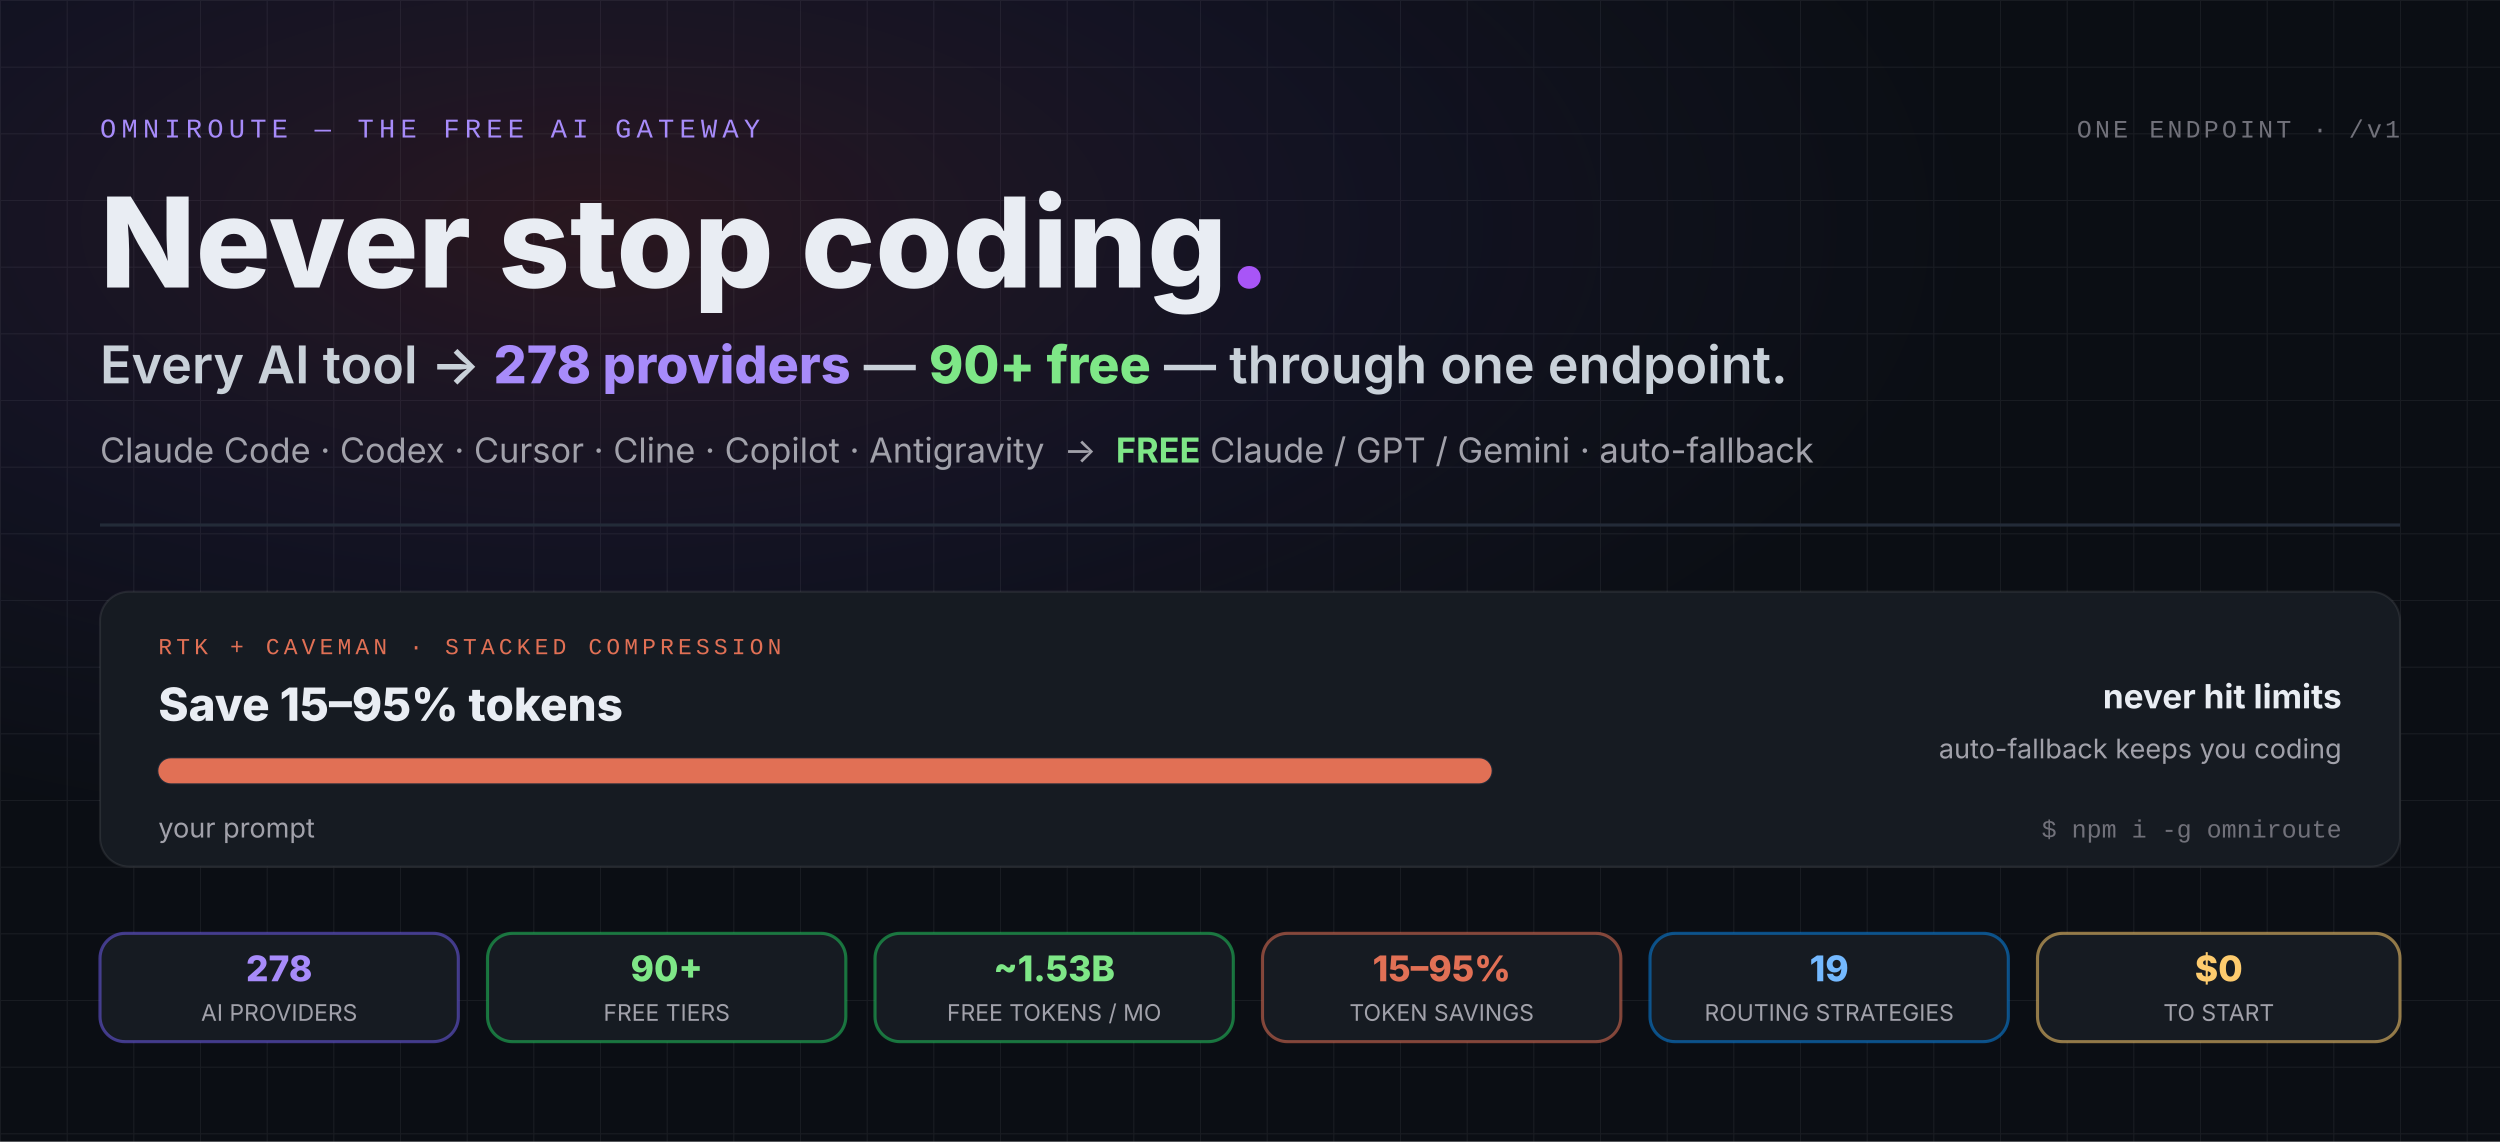
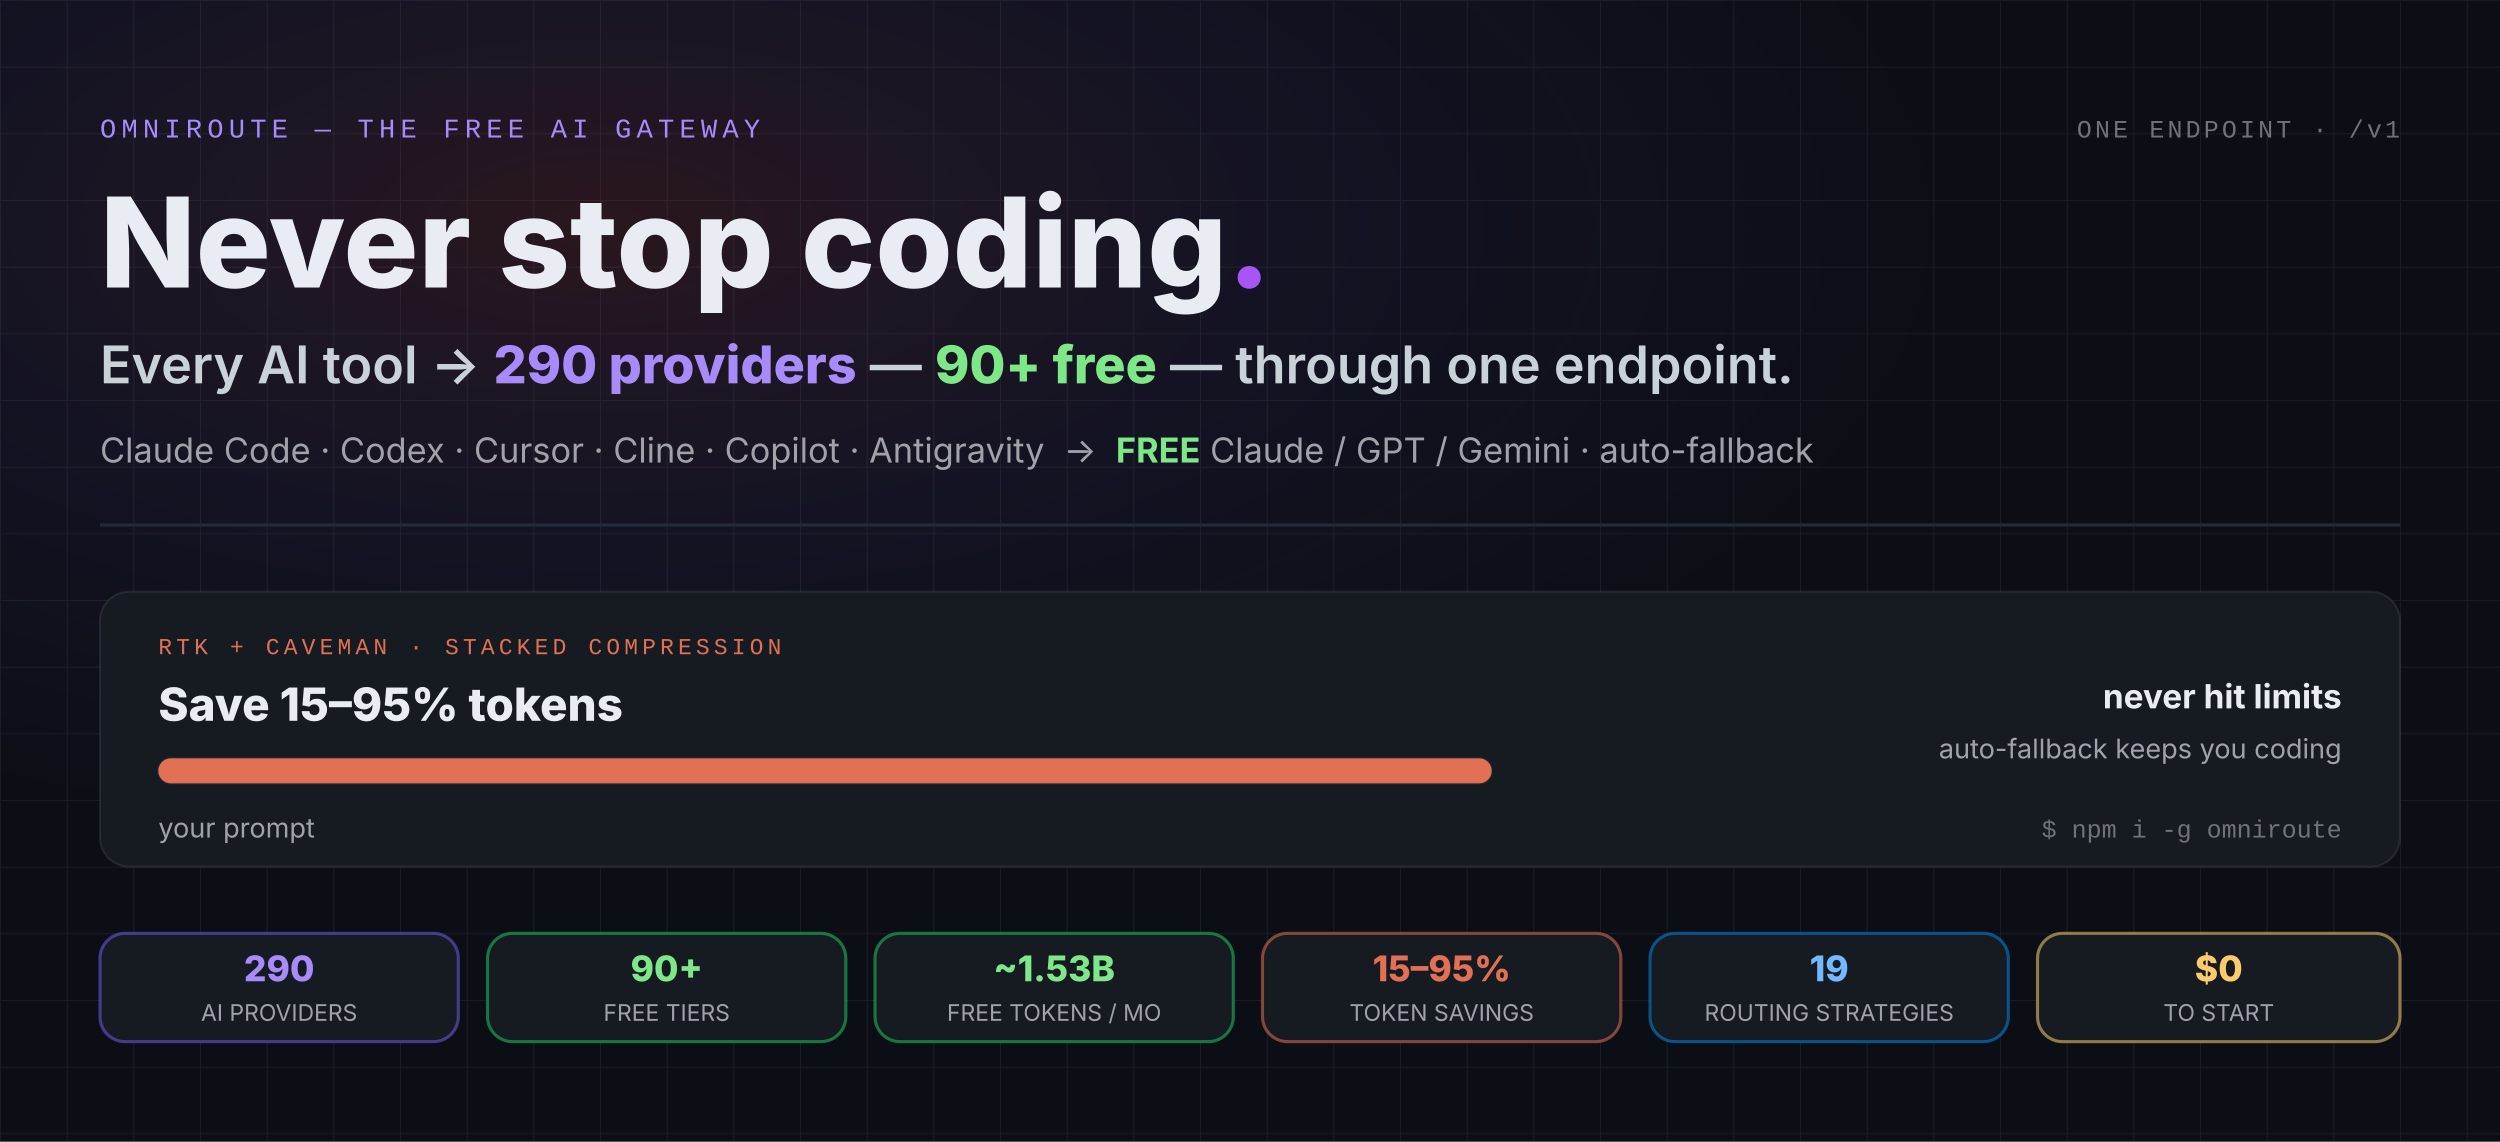
- <svg xmlns="http://www.w3.org/2000/svg" viewBox="0 0 1200 548" role="img" aria-label="OmniRoute hero: Never stop coding. Every AI tool to 278 providers — 90+ free — through one endpoint. Claude Code, Codex, Cursor, Cline, Copilot and Antigravity into free Claude, GPT and Gemini with auto-fallback. RTK + Caveman stacked compression saves 15 to 95 percent of tokens — about 89 percent average on tool-heavy sessions — so you never hit limits. Stats: 278 AI providers, 90+ free tiers, about 1.53B free tokens per month, 15 to 95 percent token savings, 19 routing strategies, zero dollars to start.">
+ <svg xmlns="http://www.w3.org/2000/svg" viewBox="0 0 1200 548" role="img" aria-label="OmniRoute hero: Never stop coding. Every AI tool to 290 providers — 90+ free — through one endpoint. Claude Code, Codex, Cursor, Cline, Copilot and Antigravity into free Claude, GPT and Gemini with auto-fallback. RTK + Caveman stacked compression saves 15 to 95 percent of tokens — about 89 percent average on tool-heavy sessions — so you never hit limits. Stats: 290 AI providers, 90+ free tiers, about 1.53B free tokens per month, 15 to 95 percent token savings, 19 routing strategies, zero dollars to start.">
  <defs>
    <pattern id="gridPaperH" width="32" height="32" patternUnits="userSpaceOnUse">
      <path d="M 32 0 L 0 0 0 32" fill="none" stroke="#ffffff" stroke-opacity="0.06" stroke-width="1" />
    </pattern>
    <radialGradient id="bgGlowH" cx="24%" cy="20%" r="55%">
      <stop offset="0%" stop-color="#e54d5e" stop-opacity="0.14" />
      <stop offset="55%" stop-color="#8b5cf6" stop-opacity="0.06" />
      <stop offset="100%" stop-color="#6366f1" stop-opacity="0" />
    </radialGradient>
    <linearGradient id="gradBrandH" x1="0" y1="0" x2="1" y2="1">
      <stop offset="0%" stop-color="#e54d5e" />
      <stop offset="100%" stop-color="#a855f7" />
    </linearGradient>
    <path id="dividerPathH" d="M 48,252 L 1152,252" />
  </defs>
  <rect width="1200" height="548" fill="#0b0e14" />
  <rect width="1200" height="548" fill="url(#gridPaperH)" />
  <rect width="1200" height="548" fill="url(#bgGlowH)" />
  <text x="48" y="66" font-family="Consolas, 'Courier New', monospace" font-size="13" letter-spacing="2.5" fill="#a78bfa">OMNIROUTE — THE FREE AI GATEWAY</text>
  <text x="1152" y="66" text-anchor="end" font-family="Consolas, 'Courier New', monospace" font-size="12" letter-spacing="1.5" fill="#71717a">ONE ENDPOINT · /v1</text>
  <text x="48" y="138" font-family="Inter, 'Segoe UI', Arial, Helvetica, system-ui, sans-serif" font-size="60" font-weight="800" fill="#e9edf3">Never stop coding<tspan fill="#a855f7">.</tspan>
  </text>
-   <text x="48" y="184" font-family="Inter, 'Segoe UI', Arial, Helvetica, system-ui, sans-serif" font-size="25" font-weight="600" fill="#c9d1d9">Every AI tool → <tspan fill="#a78bfa" font-weight="800">278 providers</tspan> — <tspan fill="#7ee787" font-weight="800">90+ free</tspan> — through one endpoint.</text>
+   <text x="48" y="184" font-family="Inter, 'Segoe UI', Arial, Helvetica, system-ui, sans-serif" font-size="25" font-weight="600" fill="#c9d1d9">Every AI tool → <tspan fill="#a78bfa" font-weight="800">290 providers</tspan> — <tspan fill="#7ee787" font-weight="800">90+ free</tspan> — through one endpoint.</text>
  <text x="48" y="222" font-family="Inter, 'Segoe UI', Arial, Helvetica, system-ui, sans-serif" font-size="16.5" fill="#a1a1aa">Claude Code · Codex · Cursor · Cline · Copilot · Antigravity  →  <tspan fill="#7ee787" font-weight="700">FREE</tspan> Claude / GPT / Gemini · auto-fallback</text>
  <line x1="48" y1="252" x2="1152" y2="252" stroke="#232b38" stroke-width="1.5" />
  <circle r="4" fill="url(#gradBrandH)" opacity="0">
    <animateMotion dur="6s" repeatCount="indefinite" keyPoints="0;1" keyTimes="0;1" calcMode="linear">
      <mpath href="#dividerPathH" />
    </animateMotion>
    <animate attributeName="opacity" values="0;0.9;0.9;0" keyTimes="0;0.08;0.6;0.75" dur="6s" repeatCount="indefinite" />
  </circle>
  <g>
    <rect x="48" y="284" width="1104" height="132" rx="14" fill="#161b22" stroke="#ffffff" stroke-opacity="0.08" stroke-width="1" />
    <text x="76" y="314" font-family="Consolas, 'Courier New', monospace" font-size="11" letter-spacing="2" fill="#e17055">RTK + CAVEMAN · STACKED COMPRESSION</text>
    <text x="76" y="346" font-family="Inter, 'Segoe UI', Arial, Helvetica, system-ui, sans-serif" font-size="22" font-weight="800" fill="#e9edf3">Save 15–95% tokens</text>
    <rect x="76" y="364" width="640" height="12" rx="6" fill="#0b0e14" stroke="#232b38" stroke-width="1" />
    <rect x="76" y="364" width="640" height="12" rx="6" fill="#e17055">
      <animate attributeName="width" values="640;640;70;70;640" keyTimes="0;0.12;0.5;0.88;1" dur="8s" repeatCount="indefinite" calcMode="spline" keySplines="0.4 0 0.2 1;0.4 0 0.2 1;0.4 0 0.2 1;0.4 0 0.2 1" />
    </rect>
    <text x="76" y="402" font-family="Inter, 'Segoe UI', Arial, Helvetica, system-ui, sans-serif" font-size="13" fill="#a1a1aa">your prompt
      <animate attributeName="opacity" values="1;1;0;0;1" keyTimes="0;0.12;0.35;0.88;1" dur="8s" repeatCount="indefinite" calcMode="discrete" />
    </text>
    <text x="76" y="402" font-family="Inter, 'Segoe UI', Arial, Helvetica, system-ui, sans-serif" font-size="13" font-weight="700" fill="#e17055" opacity="0">−89% avg on tool-heavy sessions
      <animate attributeName="opacity" values="0;0;1;1;0" keyTimes="0;0.35;0.36;0.88;1" dur="8s" repeatCount="indefinite" calcMode="discrete" />
    </text>
    <text x="1124" y="340" text-anchor="end" font-family="Inter, 'Segoe UI', Arial, Helvetica, system-ui, sans-serif" font-size="16" font-weight="700" fill="#e9edf3">never hit limits</text>
    <text x="1124" y="364" text-anchor="end" font-family="Inter, 'Segoe UI', Arial, Helvetica, system-ui, sans-serif" font-size="13" fill="#a1a1aa">auto-fallback keeps you coding</text>
    <text x="1124" y="402" text-anchor="end" font-family="Consolas, 'Courier New', monospace" font-size="12" fill="#71717a">$ npm i -g omniroute</text>
  </g>
  <g font-family="Inter, 'Segoe UI', Arial, Helvetica, system-ui, sans-serif" text-anchor="middle">
    <rect x="48" y="448" width="172" height="52" rx="12" fill="#161b22" stroke="#6c5ce7" stroke-opacity="0.55" stroke-width="1.5" />
-     <text x="134" y="471" font-size="17" font-weight="800" fill="#a78bfa">278</text>
+     <text x="134" y="471" font-size="17" font-weight="800" fill="#a78bfa">290</text>
    <text x="134" y="490" font-size="11" fill="#a1a1aa">AI PROVIDERS</text>
    <rect x="234" y="448" width="172" height="52" rx="12" fill="#161b22" stroke="#22c55e" stroke-opacity="0.55" stroke-width="1.5" />
    <text x="320" y="471" font-size="17" font-weight="800" fill="#7ee787">90+</text>
    <text x="320" y="490" font-size="11" fill="#a1a1aa">FREE TIERS</text>
    <rect x="420" y="448" width="172" height="52" rx="12" fill="#161b22" stroke="#22c55e" stroke-opacity="0.55" stroke-width="1.5" />
    <text x="506" y="471" font-size="17" font-weight="800" fill="#7ee787">~1.53B</text>
    <text x="506" y="490" font-size="11" fill="#a1a1aa">FREE TOKENS / MO</text>
    <rect x="606" y="448" width="172" height="52" rx="12" fill="#161b22" stroke="#e17055" stroke-opacity="0.55" stroke-width="1.5" />
    <text x="692" y="471" font-size="17" font-weight="800" fill="#e17055">15–95%</text>
    <text x="692" y="490" font-size="11" fill="#a1a1aa">TOKEN SAVINGS</text>
    <rect x="792" y="448" width="172" height="52" rx="12" fill="#161b22" stroke="#0984e3" stroke-opacity="0.55" stroke-width="1.5" />
    <text x="878" y="471" font-size="17" font-weight="800" fill="#74b9ff">19</text>
    <text x="878" y="490" font-size="11" fill="#a1a1aa">ROUTING STRATEGIES</text>
    <rect x="978" y="448" width="174" height="52" rx="12" fill="#161b22" stroke="#fdcb6e" stroke-opacity="0.55" stroke-width="1.5" />
    <text x="1065" y="471" font-size="17" font-weight="800" fill="#fdcb6e">$0</text>
    <text x="1065" y="490" font-size="11" fill="#a1a1aa">TO START</text>
  </g>
</svg>
